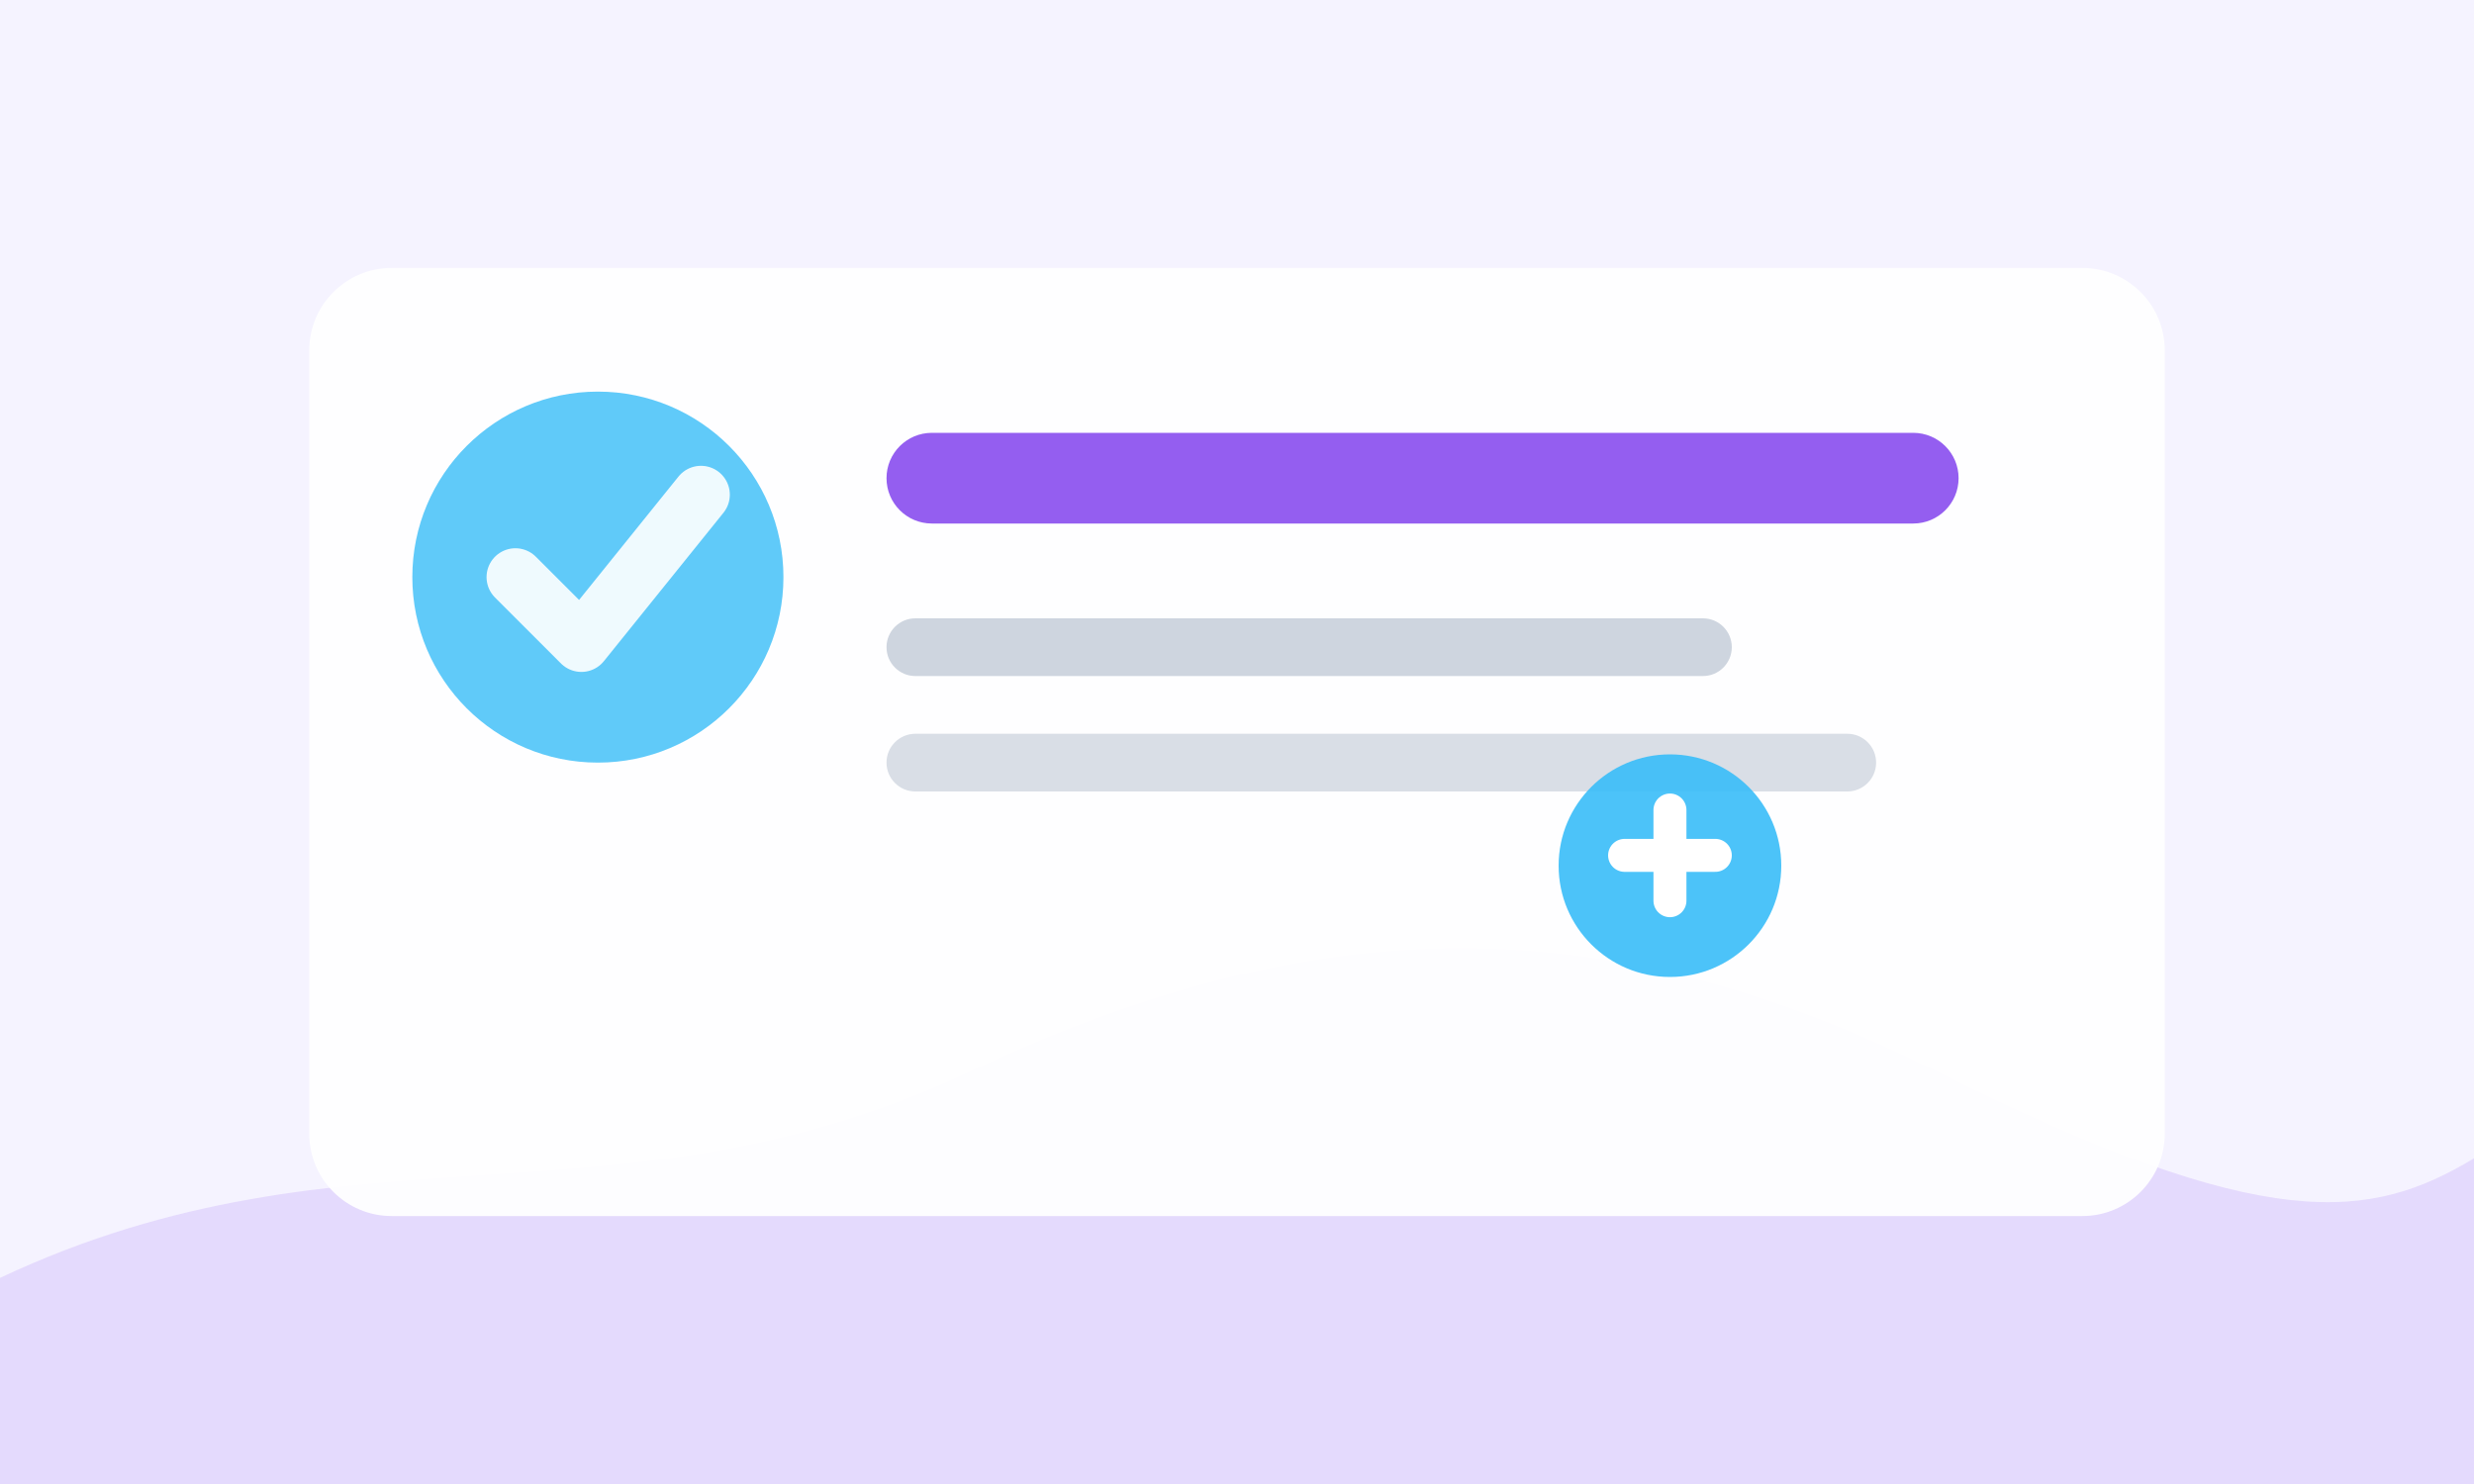
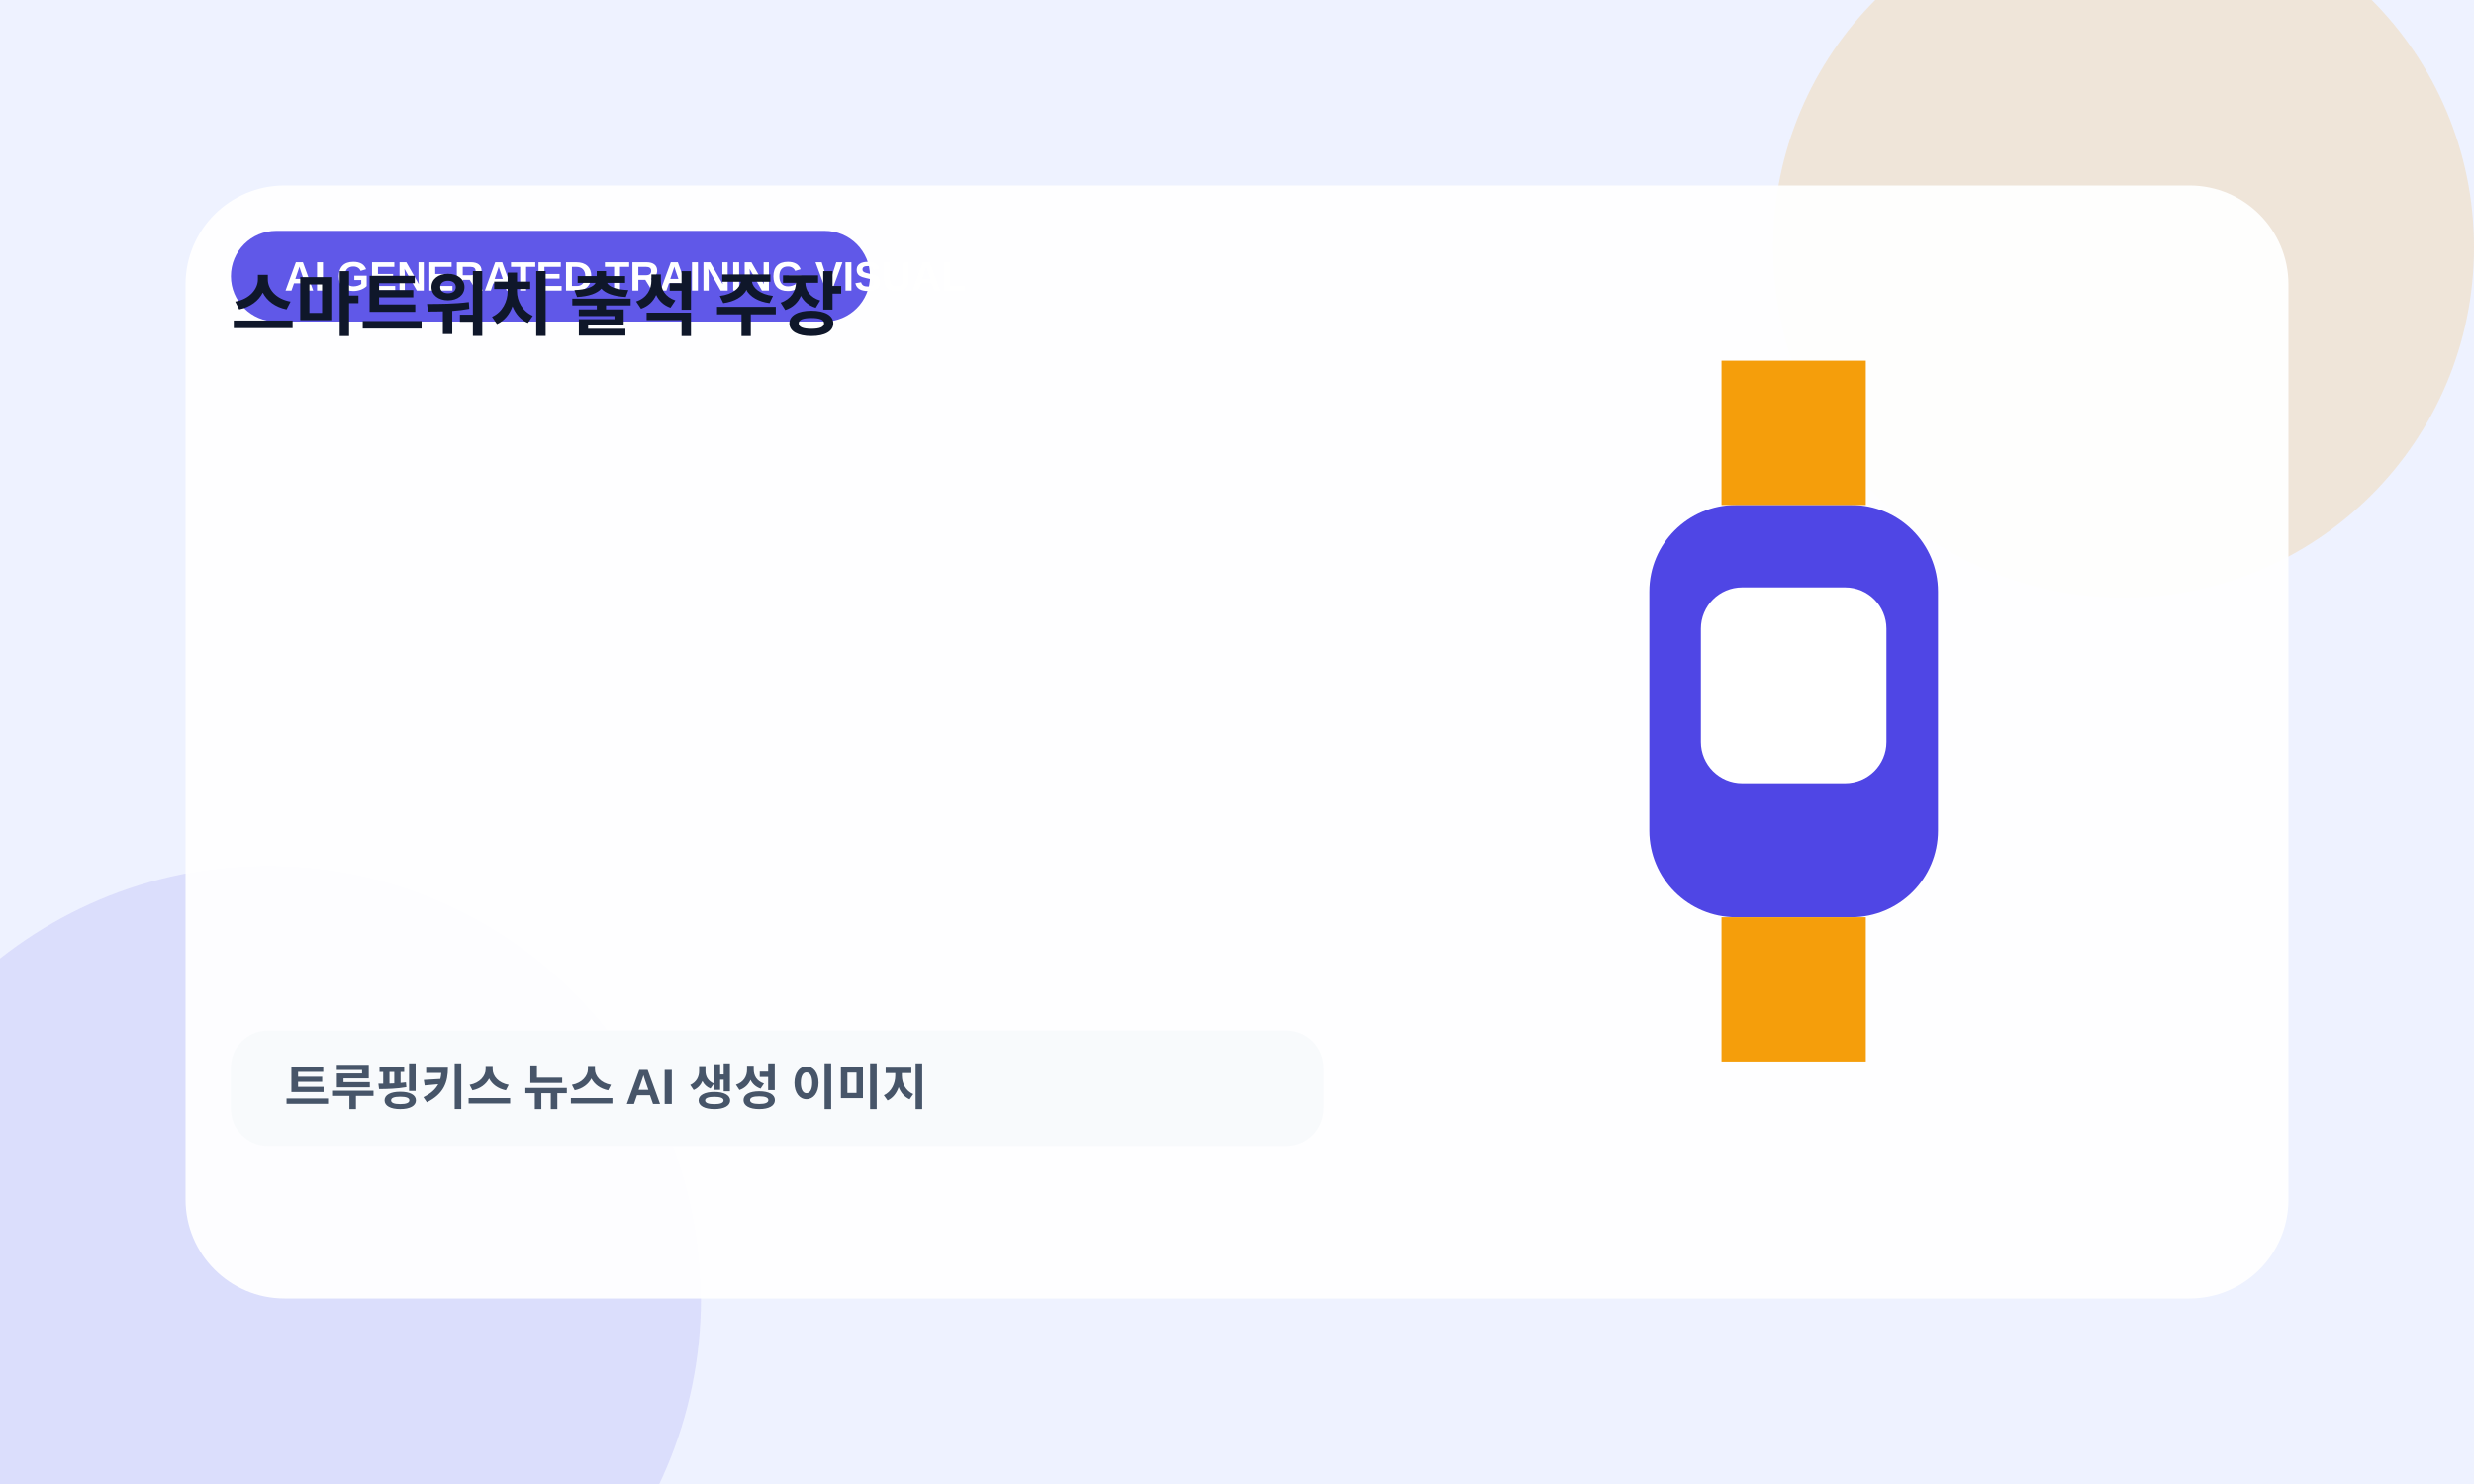
<svg xmlns="http://www.w3.org/2000/svg" viewBox="0 0 1200 720" role="img" aria-labelledby="title desc">
-   <rect width="1200" height="720" fill="#f5f3ff" />
-   <path d="M0 620C170 540 300 600 470 520s310-80 470 0 210 72 260 42v158H0z" fill="#7c3aed" opacity="0.14" />
-   <rect x="150" y="130" width="900" height="460" rx="40" fill="#fff" opacity="0.94" />
-   <circle cx="290" cy="280" r="90" fill="#38bdf8" opacity="0.8" />
-   <path d="M250 280l32 32 58-72" fill="none" stroke="#fff" stroke-width="28" stroke-linecap="round" stroke-linejoin="round" opacity="0.9" />
-   <rect x="430" y="210" width="520" height="44" rx="22" fill="#7c3aed" opacity="0.82" />
-   <rect x="430" y="300" width="410" height="28" rx="14" fill="#94a3b8" opacity="0.45" />
-   <rect x="430" y="356" width="480" height="28" rx="14" fill="#94a3b8" opacity="0.35" />
-   <g transform="translate(810 420)">
-     <circle cx="0" cy="0" r="54" fill="#38bdf8" opacity="0.9" />
-     <path d="M-22-5h44M0-27v44" stroke="#fff" stroke-width="16" stroke-linecap="round" />
-   </g>
+   <rect width="1200" height="720" fill="#eef2ff" />
+   <circle cx="1030" cy="120" r="170" fill="#f59e0b" opacity=".16" />
+   <circle cx="130" cy="630" r="210" fill="#4f46e5" opacity=".12" />
+   <rect x="90" y="90" width="1020" height="540" rx="48" fill="#fff" opacity=".95" />
+   <rect x="112" y="112" width="310" height="44" rx="22" fill="#4f46e5" opacity=".9" />
+   <text x="138" y="141" font-family="Arial, sans-serif" font-size="20" font-weight="800" fill="#fff">AI GENERATED TRAINING VISUAL</text>
+   <text x="112" y="160" font-family="Arial, sans-serif" font-size="34" font-weight="800" fill="#0f172a">스마트워치 출석 주장</text>
+   <rect x="112" y="500" width="530" height="56" rx="18" fill="#f8fafc" />
+   <text x="138" y="536" font-family="Arial, sans-serif" font-size="24" font-weight="700" fill="#475569">트루핑키스 뉴스 AI 생성 이미지</text>
+   <rect x="800" y="245" width="140" height="200" rx="42" fill="#4f46e5" />
+   <rect x="825" y="285" width="90" height="95" rx="20" fill="#fff" />
+   <path d="M835 245v-70h70v70M835 445v70h70v-70" fill="#f59e0b" />
</svg>
